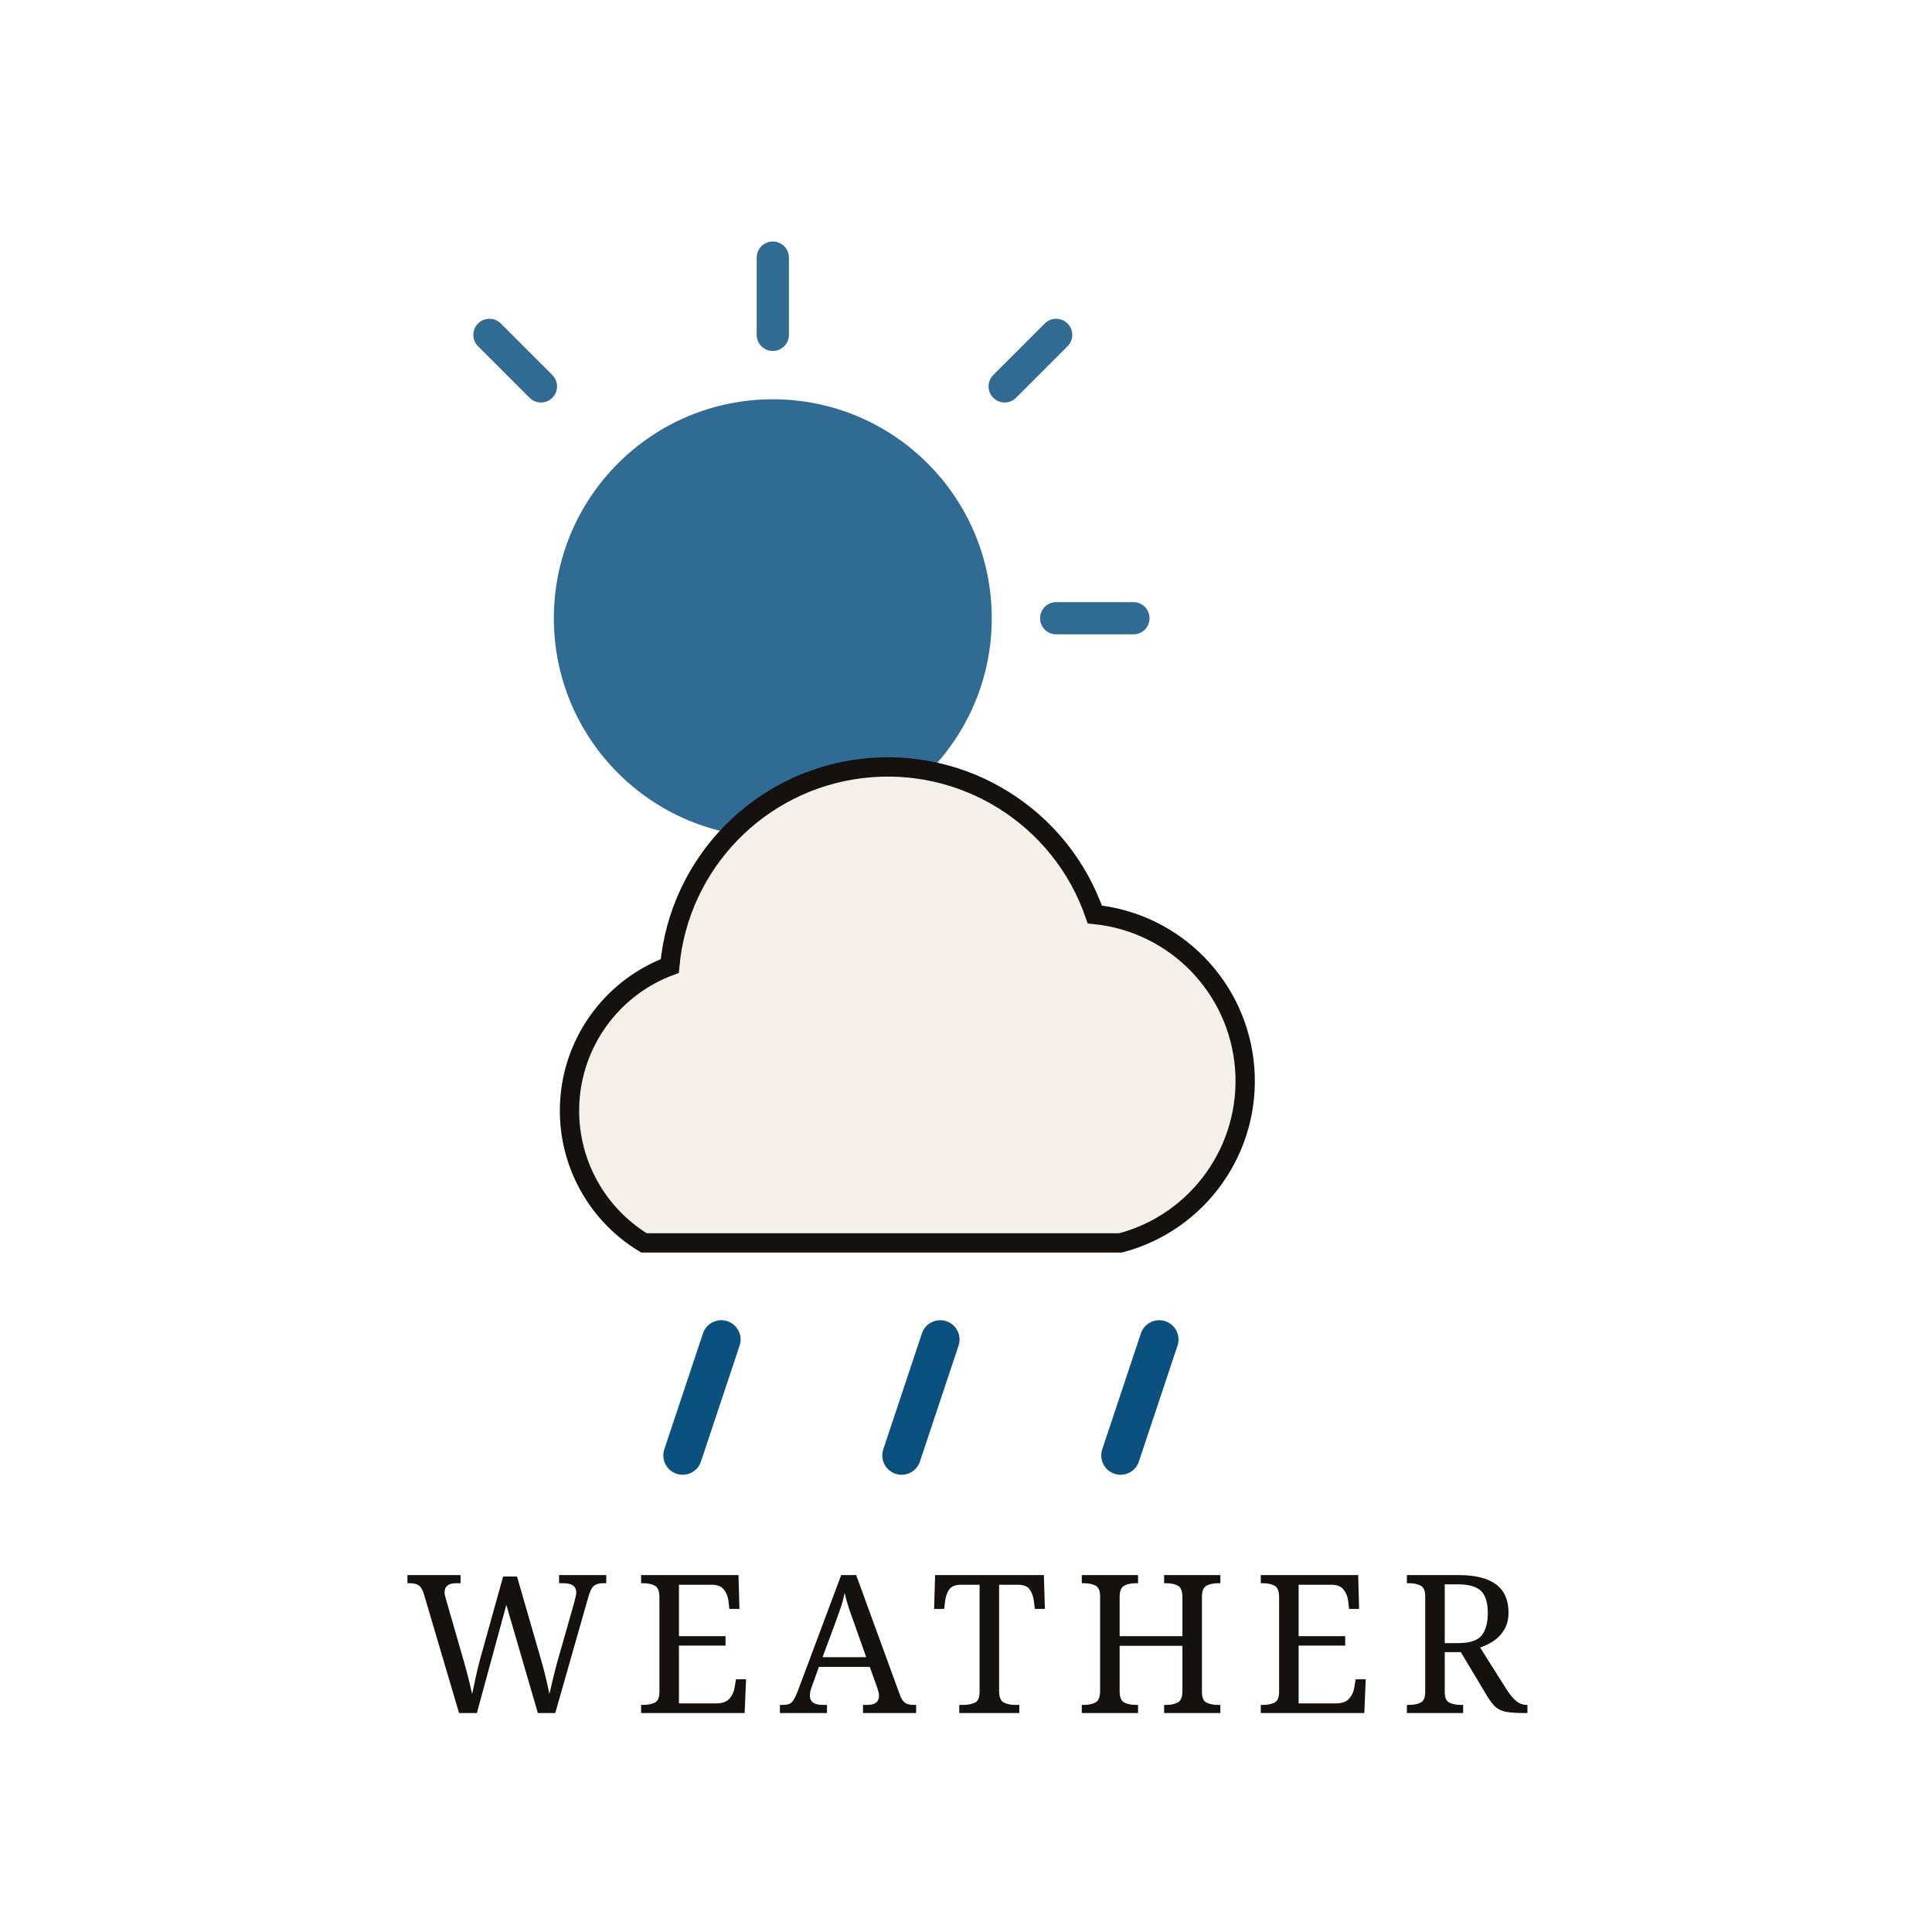
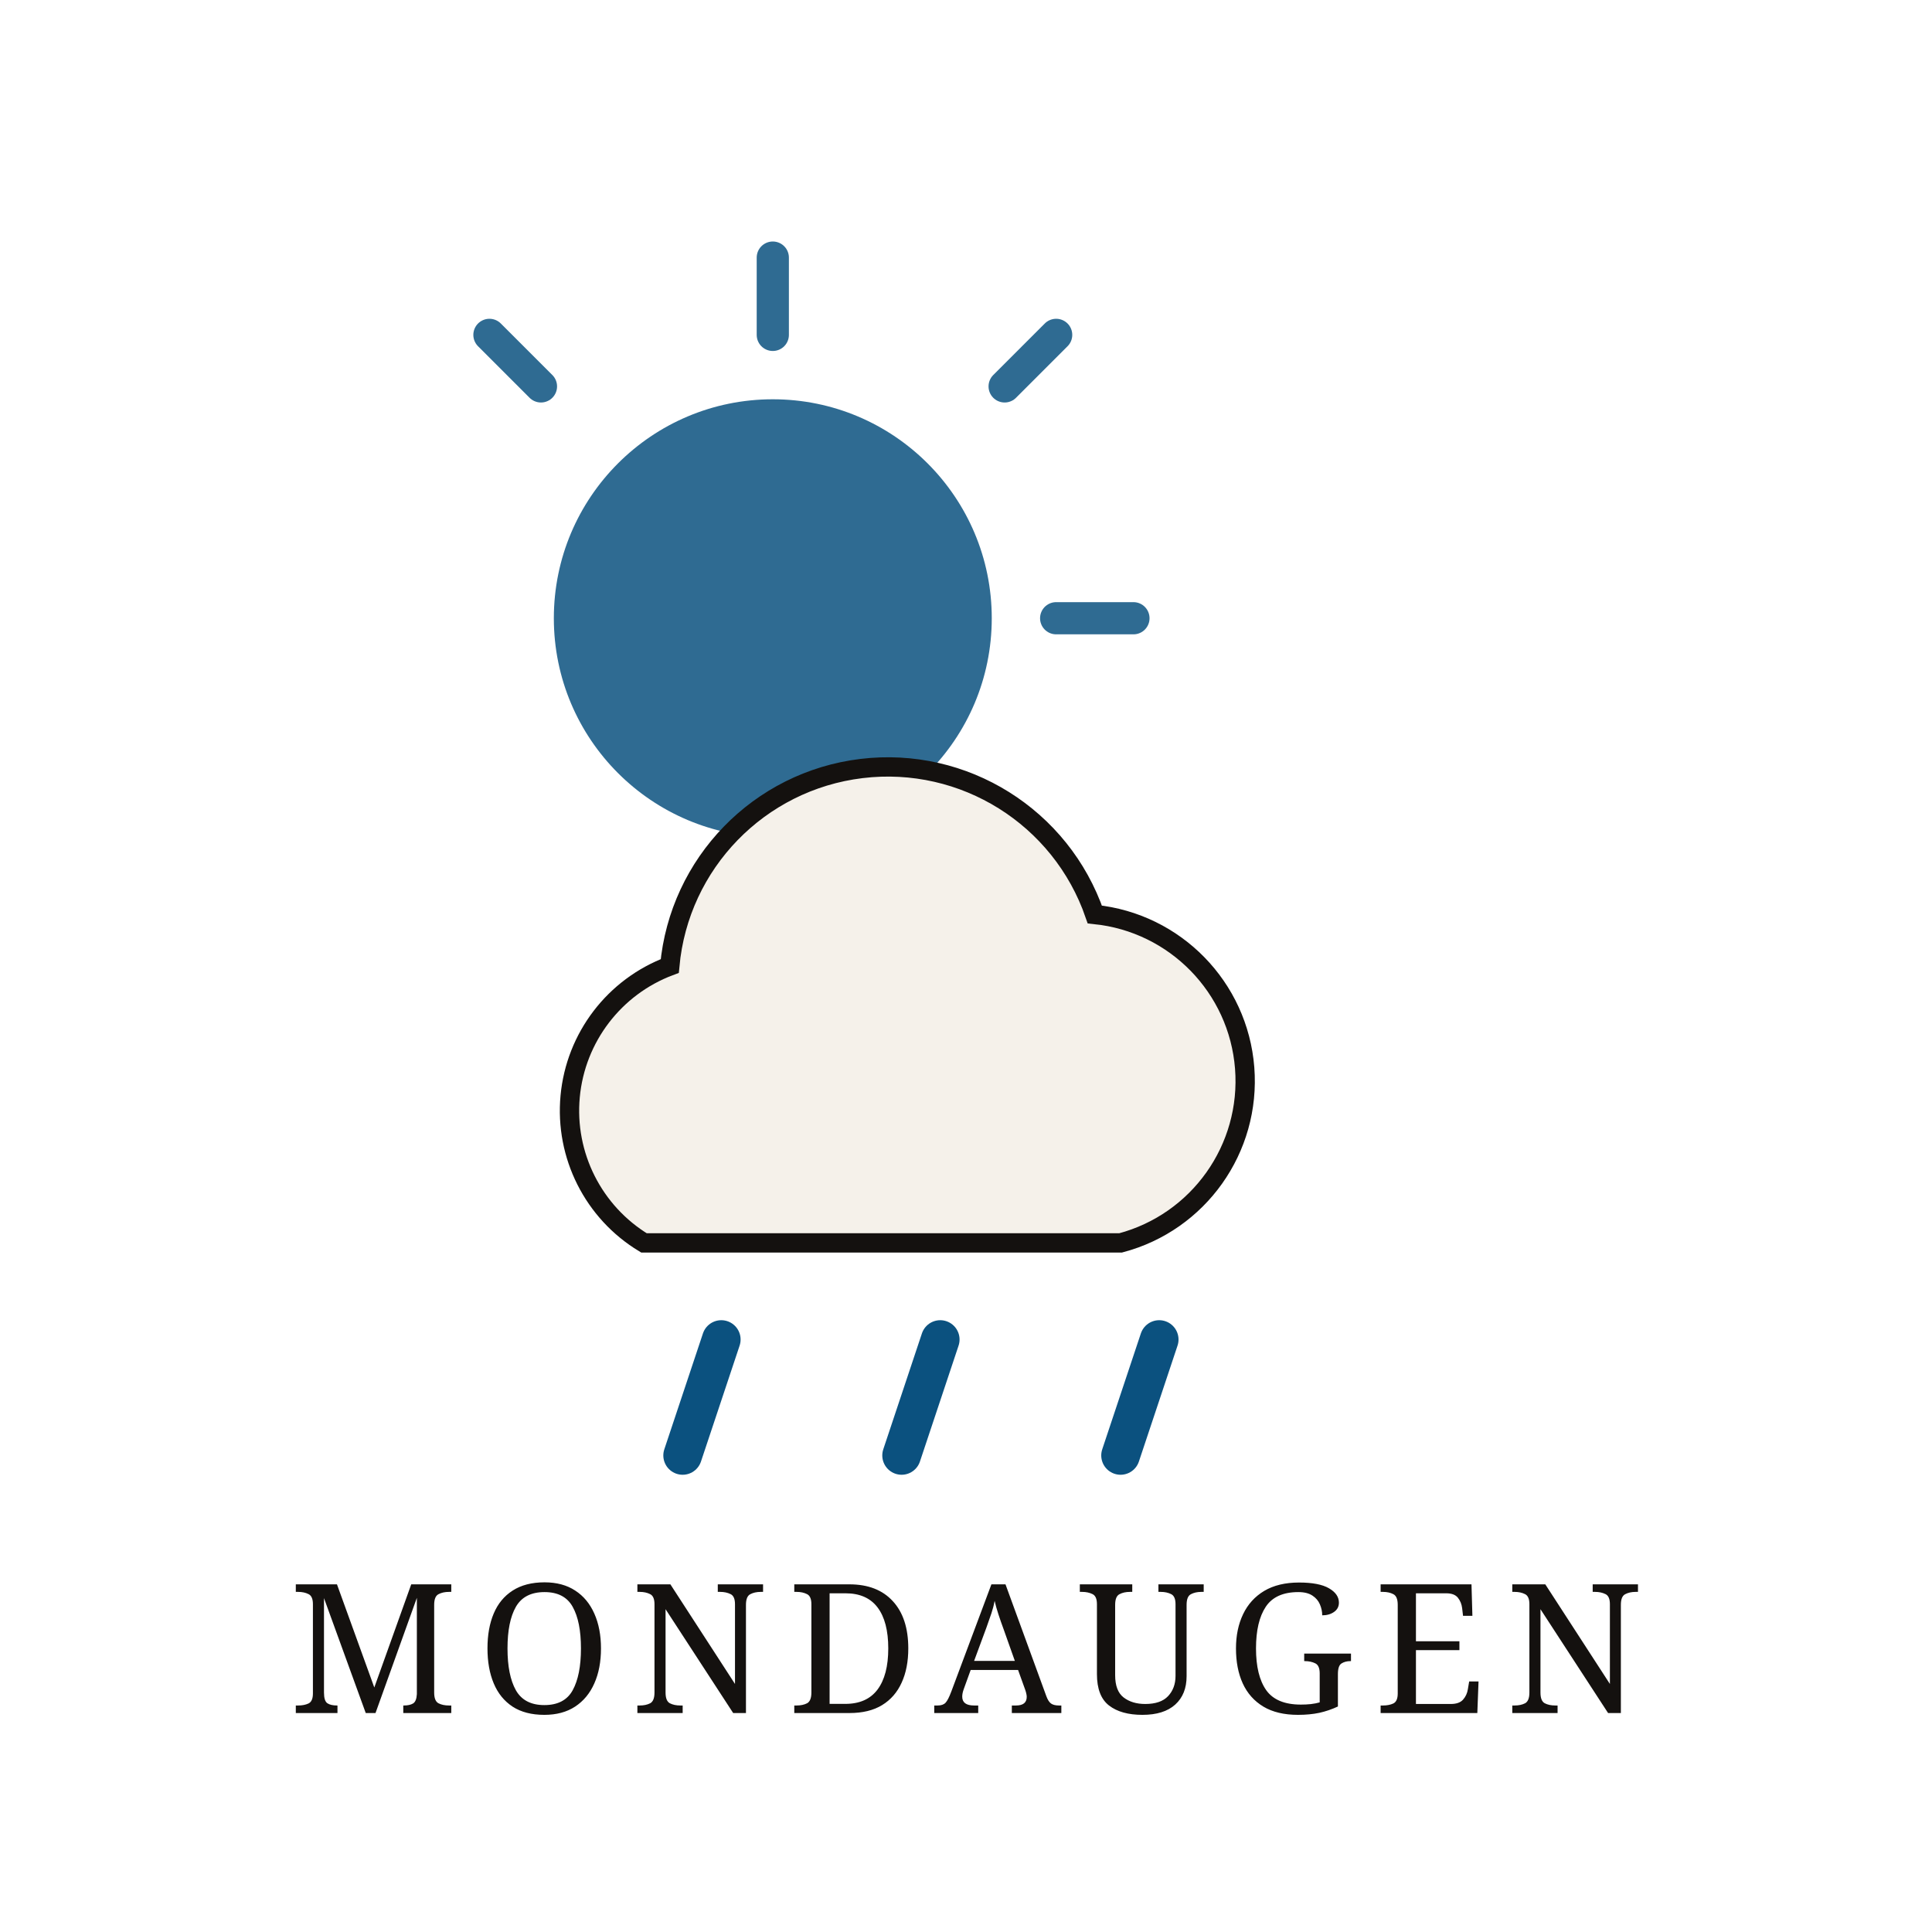
<svg xmlns="http://www.w3.org/2000/svg" viewBox="0 0 300 300" width="270" height="270" role="img" aria-label="mondaugen mark">
  <circle cx="120" cy="96" r="34" fill="#0b517f" opacity="0.85" />
  <g stroke="#0b517f" stroke-width="5" stroke-linecap="round" opacity="0.85">
    <line x1="120" y1="40" x2="120" y2="52" />
    <line x1="164" y1="52" x2="156" y2="60" />
    <line x1="76" y1="52" x2="84" y2="60" />
    <line x1="176" y1="96" x2="164" y2="96" />
  </g>
  <path d="M104 150 a34 34 0 0 1 66 -8 a26 26 0 0 1 4 51 h-74 a24 24 0 0 1 4 -43 Z" fill="#f5f1ea" stroke="#14110f" stroke-width="3" />
  <g stroke="#0b517f" stroke-width="6" stroke-linecap="round">
    <line x1="112" y1="208" x2="106" y2="226" />
    <line x1="146" y1="208" x2="140" y2="226" />
    <line x1="180" y1="208" x2="174" y2="226" />
  </g>
-   <text x="150" y="266" text-anchor="middle" font-family="EB Garamond, serif" font-weight="500" font-size="30" fill="#14110f" letter-spacing="4">WEATHER</text>
+   <text x="150" y="266" text-anchor="middle" font-family="EB Garamond, serif" font-weight="500" font-size="28" fill="#14110f" letter-spacing="3">MONDAUGEN</text>
</svg>
